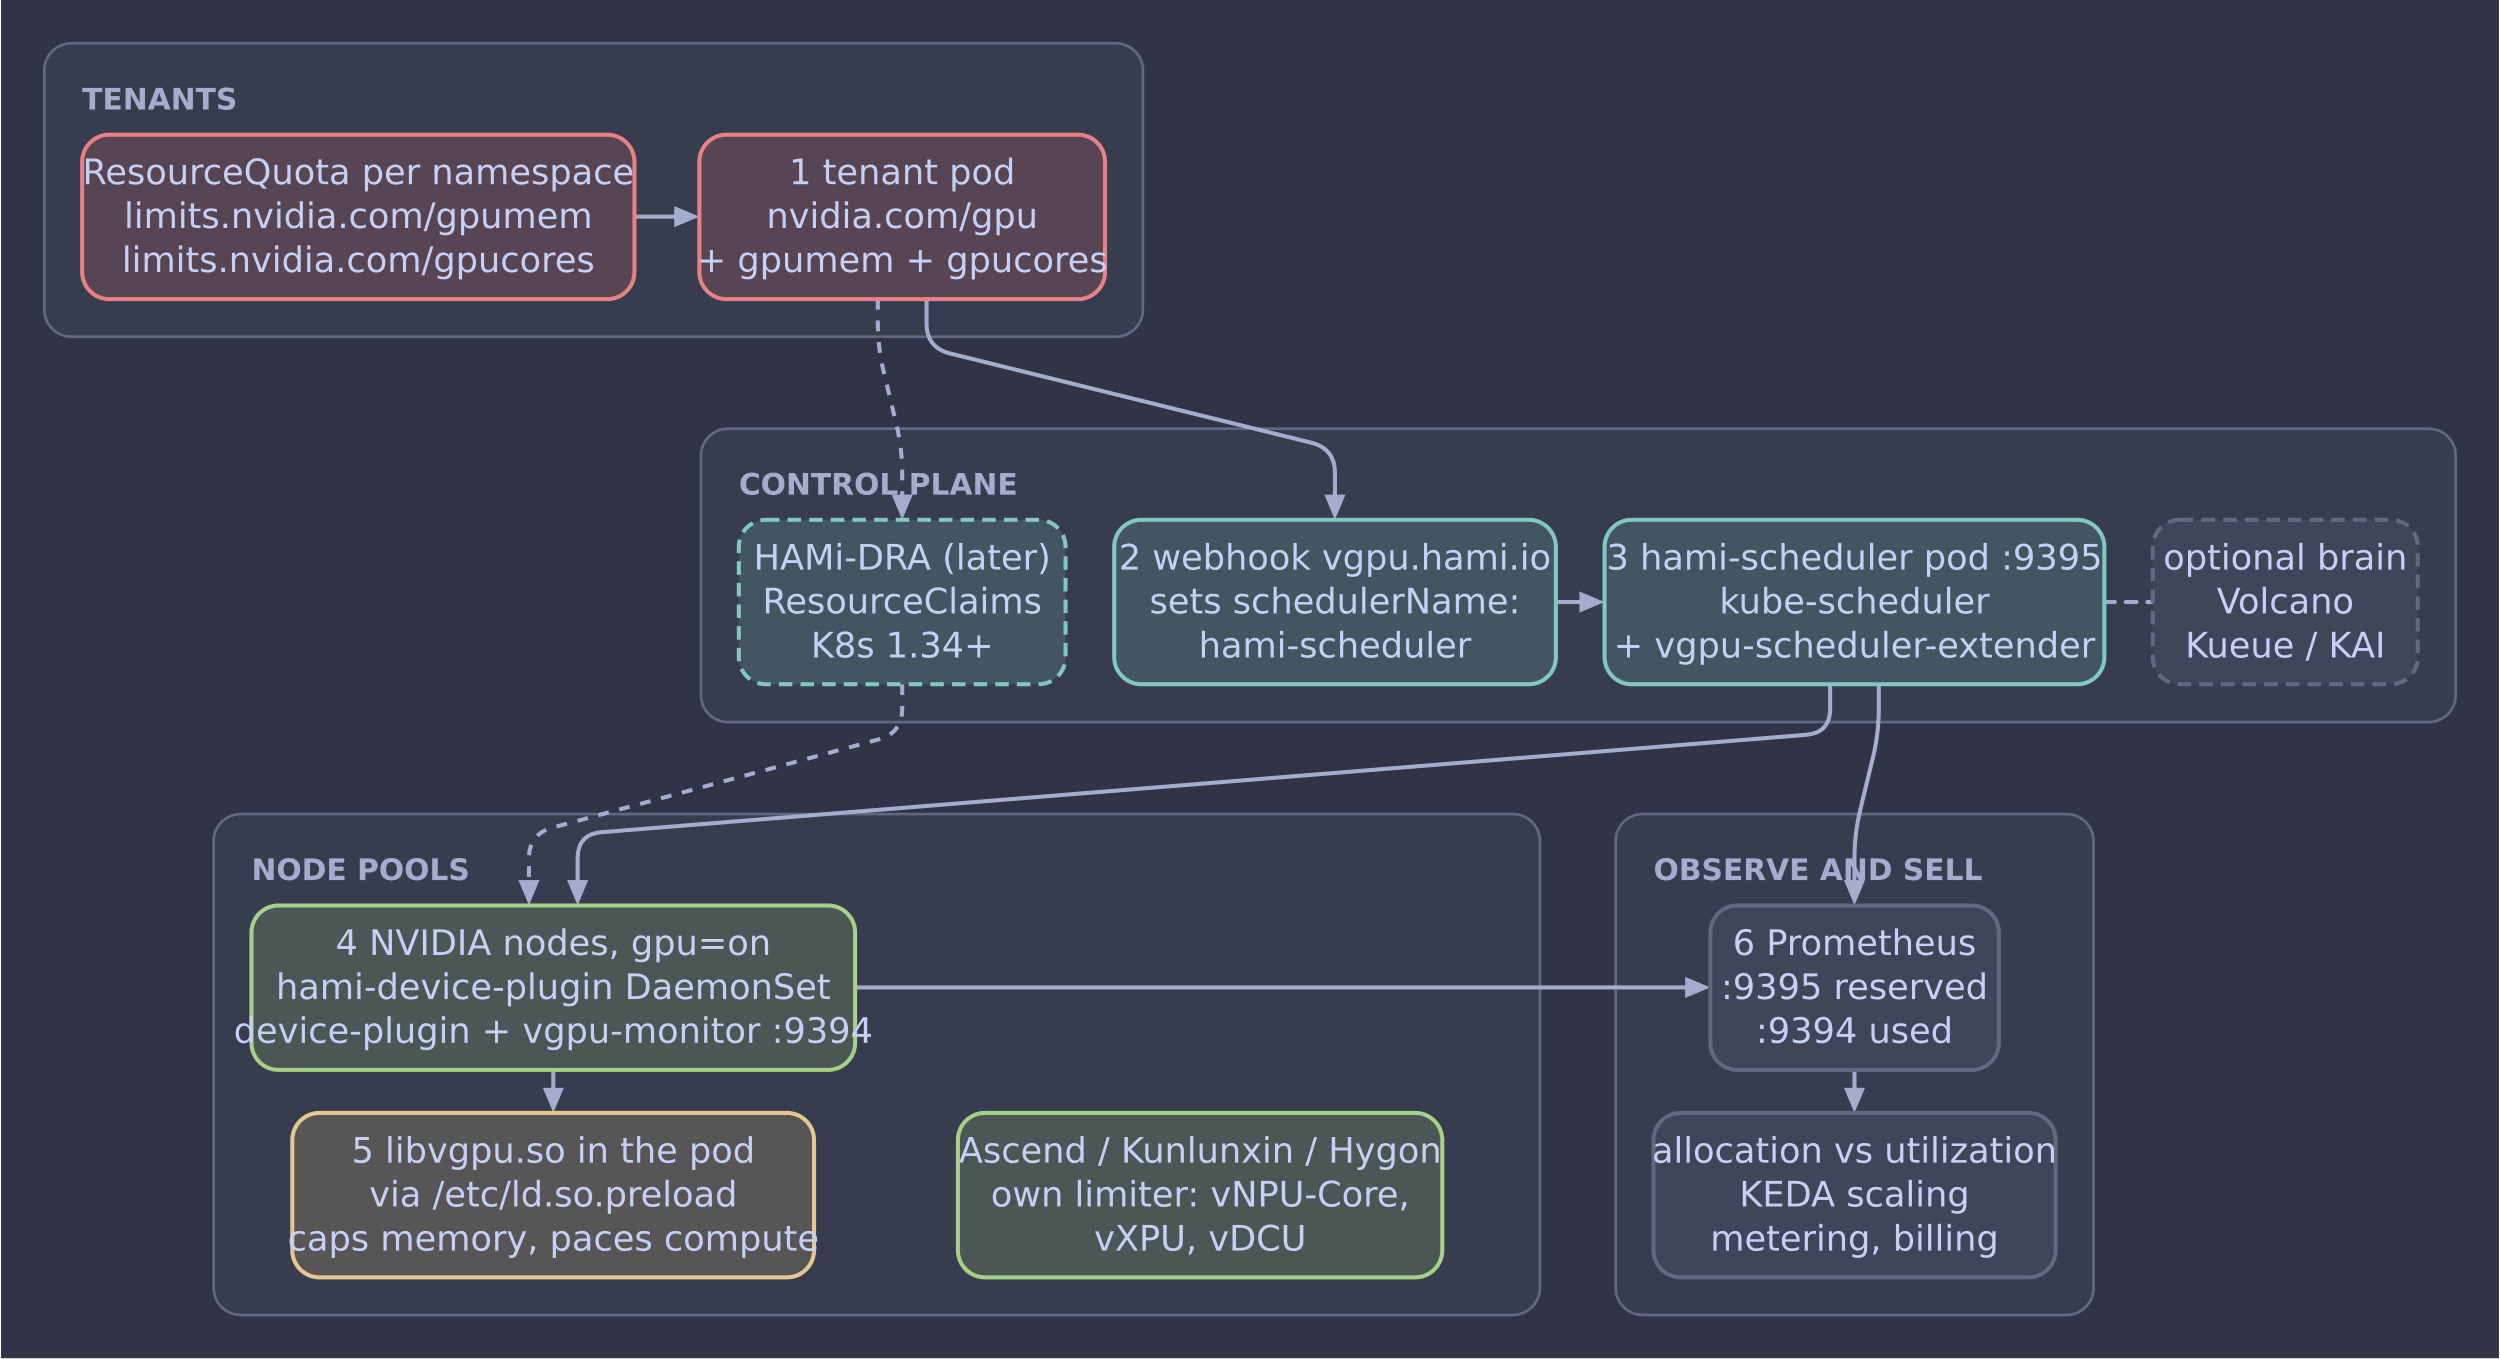
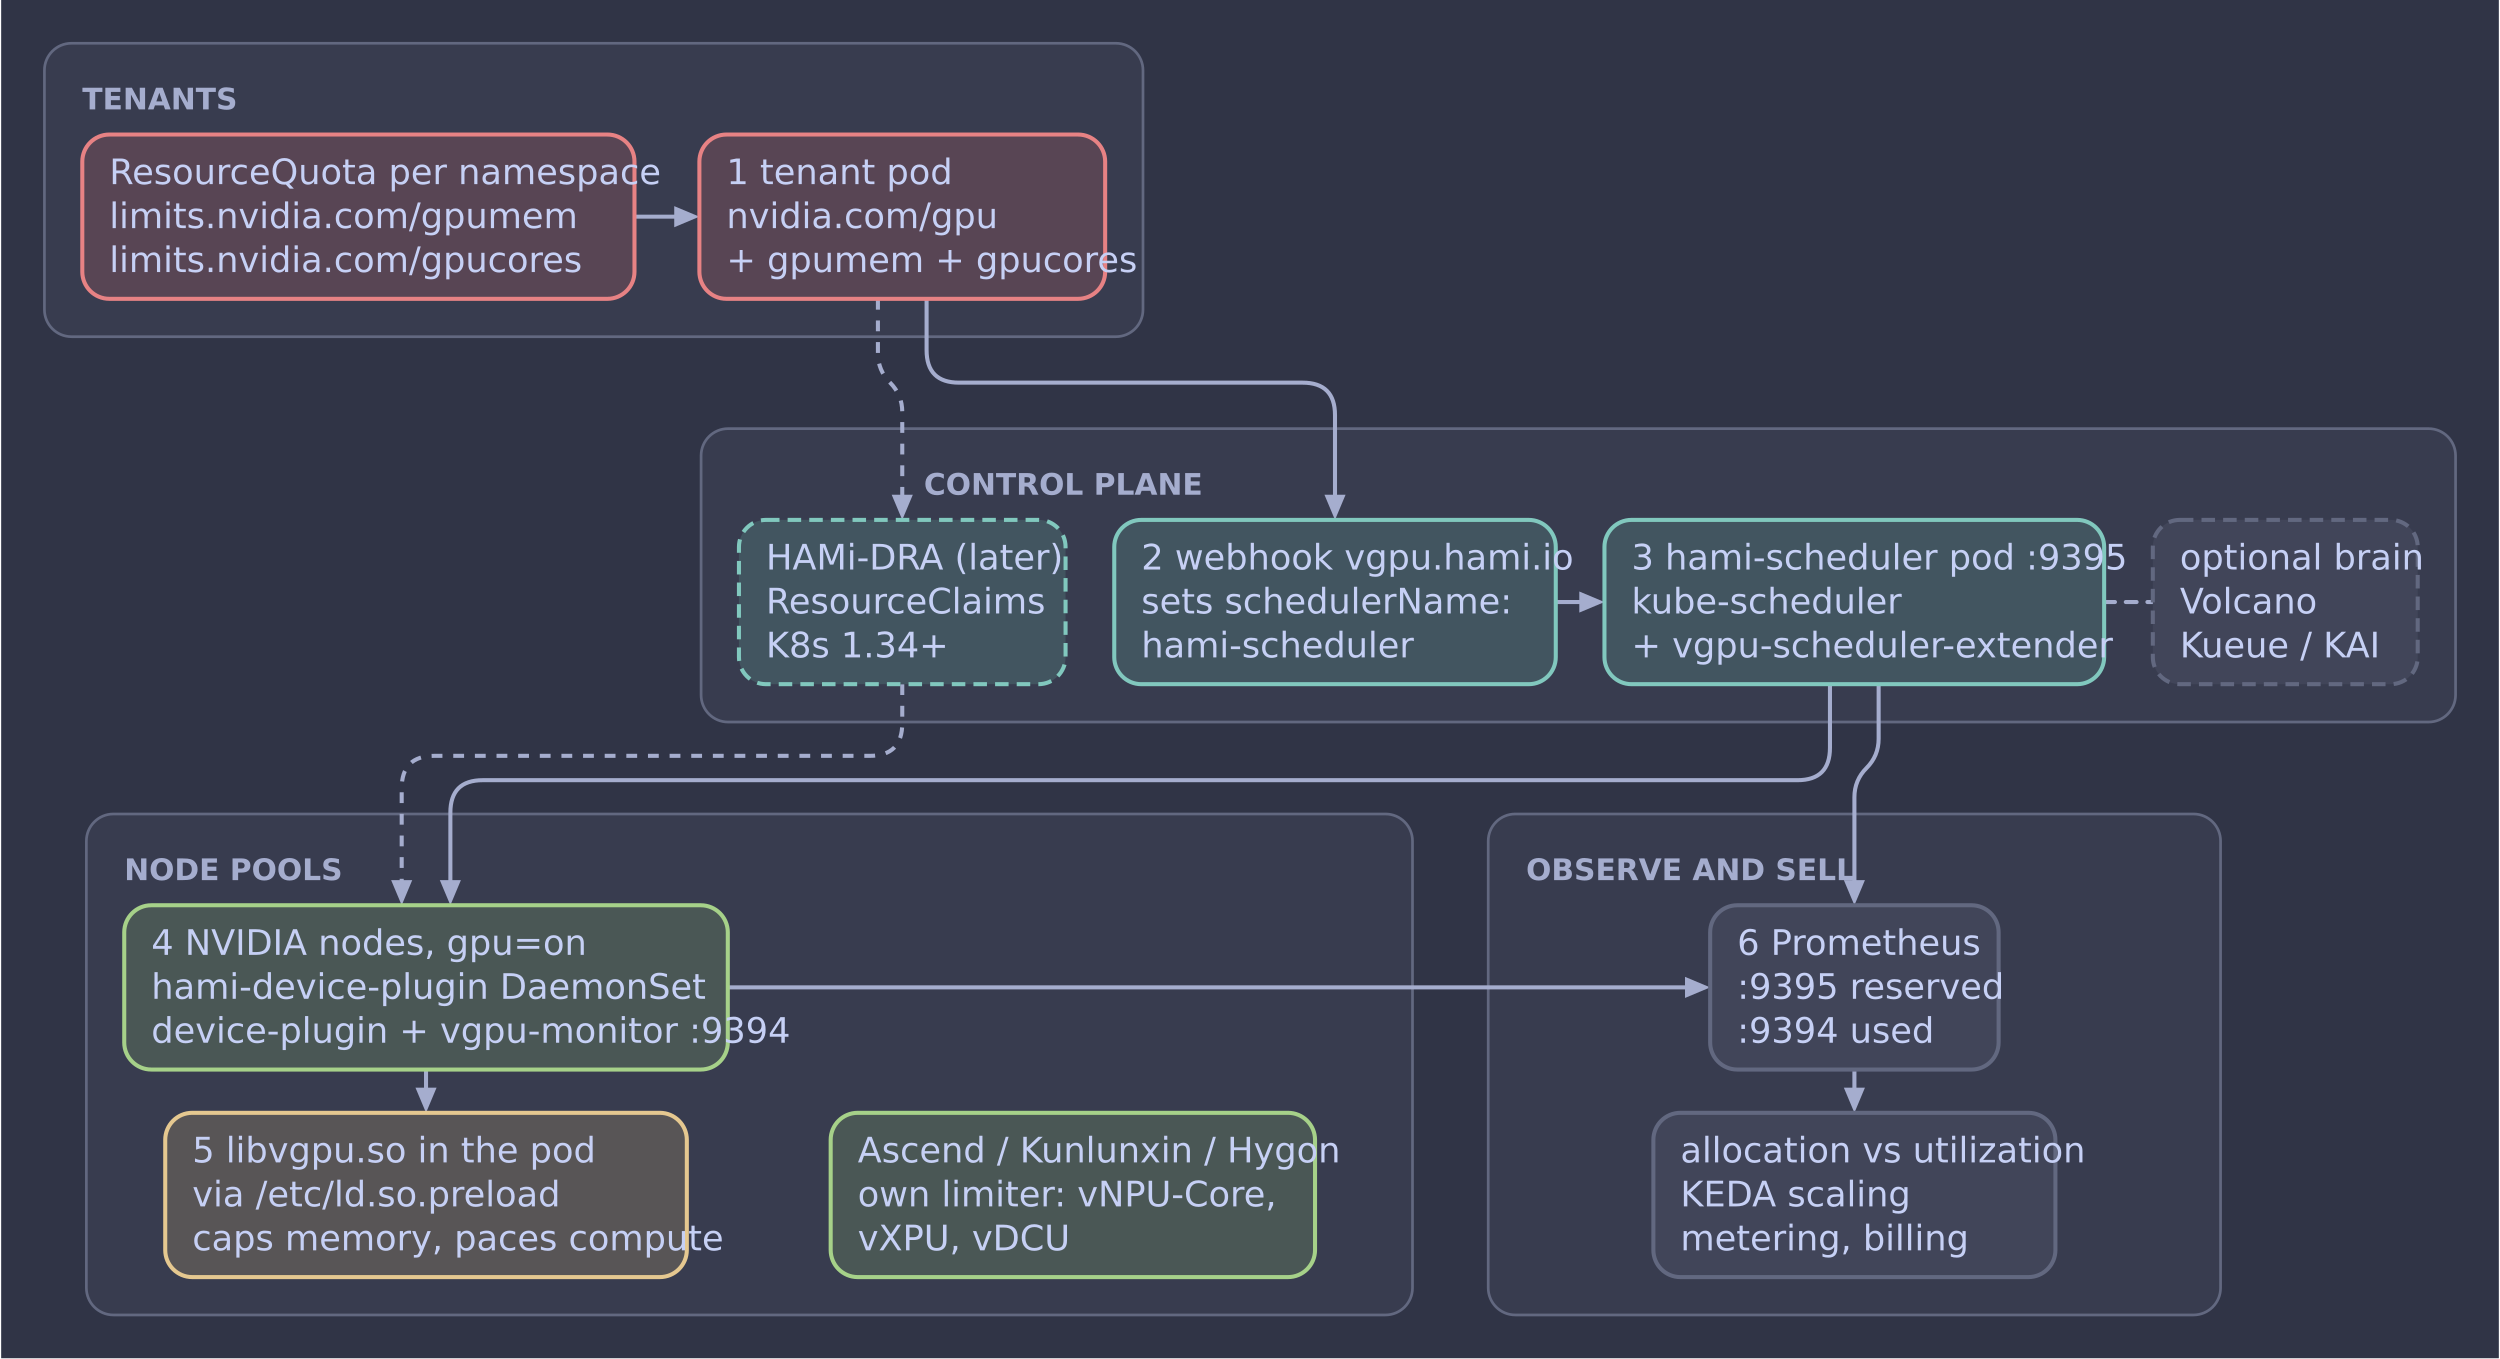
- <svg xmlns="http://www.w3.org/2000/svg" width="924" height="502" viewBox="0 0 923.6 502.2" class="nodal">
-   <rect width="100%" height="100%" fill="#303446" />
-   <g id="tenants" class="nodal-group">
-     <rect x="16.0" y="16.0" width="406.2" height="108.5" rx="10" fill="#383c4f" stroke="#626880" stroke-width="1" />
-     <text x="30.0" y="40.5" text-anchor="start" font-family="&quot;DejaVu Sans&quot;, sans-serif" font-size="11" font-weight="bold" font-style="normal" fill="#a5adce">TENANTS</text>
-   </g>
-   <g id="cp" class="nodal-group">
-     <rect x="258.8" y="158.5" width="648.8" height="108.5" rx="10" fill="#383c4f" stroke="#626880" stroke-width="1" />
-     <text x="272.8" y="182.9" text-anchor="start" font-family="&quot;DejaVu Sans&quot;, sans-serif" font-size="11" font-weight="bold" font-style="normal" fill="#a5adce">CONTROL PLANE</text>
-   </g>
-   <g id="lower" class="nodal-group bare">
-     <rect x="78.6" y="301.0" width="695.0" height="185.2" rx="10" fill="none" stroke="none" stroke-width="1" />
-     <g id="pools" class="nodal-group">
-       <rect x="78.6" y="301.0" width="490.4" height="185.2" rx="10" fill="#383c4f" stroke="#626880" stroke-width="1" />
-       <text x="92.6" y="325.4" text-anchor="start" font-family="&quot;DejaVu Sans&quot;, sans-serif" font-size="11" font-weight="bold" font-style="normal" fill="#a5adce">NODE POOLS</text>
+ <svg xmlns="http://www.w3.org/2000/svg" width="924" height="502" viewBox="0 0 923.6 502.25" class="nodal">
+   <rect x="0" y="0" width="923.6" height="502.25" fill="#303446" />
+   <g class="nodal-groups">
+     <g id="tenants" class="nodal-group">
+       <rect x="16" y="16" width="406.23" height="108.5" rx="10" fill="#383c4f" stroke="#626880" stroke-width="1" />
+       <text x="30" y="40.45" text-anchor="start" fill="#a5adce" font-family="&quot;DejaVu Sans&quot;, sans-serif" font-size="11" font-weight="bold" font-style="normal">TENANTS</text>
    </g>
-     <g id="obs" class="nodal-group">
-       <rect x="597.0" y="301.0" width="176.7" height="185.2" rx="10" fill="#383c4f" stroke="#626880" stroke-width="1" />
-       <text x="611.0" y="325.4" text-anchor="start" font-family="&quot;DejaVu Sans&quot;, sans-serif" font-size="11" font-weight="bold" font-style="normal" fill="#a5adce">OBSERVE AND SELL</text>
+     <g id="cp" class="nodal-group">
+       <rect x="258.82" y="158.5" width="648.78" height="108.5" rx="10" fill="#383c4f" stroke="#626880" stroke-width="1" />
+       <text x="341.21" y="182.95" text-anchor="start" fill="#a5adce" font-family="&quot;DejaVu Sans&quot;, sans-serif" font-size="11" font-weight="bold" font-style="normal">CONTROL PLANE</text>
+     </g>
+     <g id="lower" class="nodal-group bare">
+       <rect x="31.51" y="301" width="789.19" height="185.25" rx="10" fill="none" stroke="none" stroke-width="1" />
+       <g id="pools" class="nodal-group">
+         <rect x="31.51" y="301" width="490.38" height="185.25" rx="10" fill="#383c4f" stroke="#626880" stroke-width="1" />
+         <text x="45.51" y="325.45" text-anchor="start" fill="#a5adce" font-family="&quot;DejaVu Sans&quot;, sans-serif" font-size="11" font-weight="bold" font-style="normal">NODE POOLS</text>
+       </g>
+       <g id="obs" class="nodal-group">
+         <rect x="549.89" y="301" width="270.81" height="185.25" rx="10" fill="#383c4f" stroke="#626880" stroke-width="1" />
+         <text x="563.89" y="325.45" text-anchor="start" fill="#a5adce" font-family="&quot;DejaVu Sans&quot;, sans-serif" font-size="11" font-weight="bold" font-style="normal">OBSERVE AND SELL</text>
+       </g>
    </g>
  </g>
-   <g id="e0" class="nodal-edge">
-     <path d="M 234.2 80.1 L 249.8 80.1" fill="none" stroke="#a5adce" stroke-width="1.5" stroke-linecap="butt" stroke-linejoin="round" />
-     <polygon class="nodal-head" points="258.2,80.1 248.9,84.0 248.9,76.2" fill="#a5adce" />
+   <g class="nodal-edges">
+     <g id="e0" class="nodal-edge">
+       <path d="M 234.19 80.12 L 249.82 80.12" fill="none" stroke="#a5adce" stroke-linejoin="round" stroke-width="1.5" stroke-linecap="butt" class="nodal-line" />
+       <polygon points="258.19,80.12 248.89,84.03 248.89,76.22" fill="#a5adce" class="nodal-head" />
+     </g>
+     <g id="e1" class="nodal-edge">
+       <path d="M 342.21 110.5 L 342.21 129.5 Q 342.21 141.5 354.21 141.5 L 481.23 141.5 Q 493.23 141.5 493.23 153.5 L 493.23 183.88" fill="none" stroke="#a5adce" stroke-linejoin="round" stroke-width="1.5" stroke-linecap="butt" class="nodal-line" />
+       <polygon points="493.23,192.25 489.33,182.95 497.14,182.95" fill="#a5adce" class="nodal-head" />
+     </g>
+     <g id="e2" class="nodal-edge">
+       <path d="M 324.21 110.5 L 324.21 130.64 Q 324.21 137 328.71 141.5 L 328.71 141.5 Q 333.21 146 333.21 152.36 L 333.21 183.88" fill="none" stroke="#a5adce" stroke-linejoin="round" stroke-width="1.5" stroke-linecap="butt" stroke-dasharray="4 4" class="nodal-line" />
+       <polygon points="333.21,192.25 329.3,182.95 337.12,182.95" fill="#a5adce" class="nodal-head" />
+     </g>
+     <g id="e3" class="nodal-edge">
+       <path d="M 574.87 222.62 L 584.5 222.62" fill="none" stroke="#a5adce" stroke-linejoin="round" stroke-width="1.5" stroke-linecap="butt" class="nodal-line" />
+       <polygon points="592.87,222.62 583.57,226.53 583.57,218.72" fill="#a5adce" class="nodal-head" />
+     </g>
+     <g id="e4" class="nodal-edge">
+       <path d="M 777.65 222.62 L 795.65 222.62" fill="none" stroke="#a5adce" stroke-linejoin="round" stroke-width="1.5" stroke-linecap="round" stroke-dasharray="4 4" class="nodal-line" />
+     </g>
+     <g id="e5" class="nodal-edge">
+       <path d="M 676.26 253 L 676.26 276.5 Q 676.26 288.5 664.26 288.5 L 178.11 288.5 Q 166.11 288.5 166.11 300.5 L 166.11 326.38" fill="none" stroke="#a5adce" stroke-linejoin="round" stroke-width="1.5" stroke-linecap="butt" class="nodal-line" />
+       <polygon points="166.11,334.75 162.2,325.45 170.01,325.45" fill="#a5adce" class="nodal-head" />
+     </g>
+     <g id="e6" class="nodal-edge">
+       <path d="M 333.21 253 L 333.21 267.5 Q 333.21 279.5 321.21 279.5 L 160.11 279.5 Q 148.11 279.5 148.11 291.5 L 148.11 326.38" fill="none" stroke="#a5adce" stroke-linejoin="round" stroke-width="1.5" stroke-linecap="butt" stroke-dasharray="4 4" class="nodal-line" />
+       <polygon points="148.11,334.75 144.2,325.45 152.01,325.45" fill="#a5adce" class="nodal-head" />
+     </g>
+     <g id="e7" class="nodal-edge">
+       <path d="M 157.11 395.5 L 157.11 403.13" fill="none" stroke="#a5adce" stroke-linejoin="round" stroke-width="1.5" stroke-linecap="butt" class="nodal-line" />
+       <polygon points="157.11,411.5 153.2,402.2 161.01,402.2" fill="#a5adce" class="nodal-head" />
+     </g>
+     <g id="e8" class="nodal-edge">
+       <path d="M 268.7 365.12 L 623.59 365.12" fill="none" stroke="#a5adce" stroke-linejoin="round" stroke-width="1.5" stroke-linecap="butt" class="nodal-line" />
+       <polygon points="631.96,365.12 622.66,369.03 622.66,361.22" fill="#a5adce" class="nodal-head" />
+     </g>
+     <g id="e9" class="nodal-edge">
+       <path d="M 694.26 253 L 694.26 273.18 Q 694.26 279.52 689.78 284 L 689.78 284 Q 685.3 288.48 685.3 294.82 L 685.3 326.38" fill="none" stroke="#a5adce" stroke-linejoin="round" stroke-width="1.5" stroke-linecap="butt" class="nodal-line" />
+       <polygon points="685.3,334.75 681.39,325.45 689.2,325.45" fill="#a5adce" class="nodal-head" />
+     </g>
+     <g id="e10" class="nodal-edge">
+       <path d="M 685.3 395.5 L 685.3 403.13" fill="none" stroke="#a5adce" stroke-linejoin="round" stroke-width="1.5" stroke-linecap="butt" class="nodal-line" />
+       <polygon points="685.3,411.5 681.39,402.2 689.2,402.2" fill="#a5adce" class="nodal-head" />
+     </g>
  </g>
-   <g id="e1" class="nodal-edge">
-     <path d="M 342.2 110.5 L 342.2 119.5 Q 342.2 128.5 350.9 130.7 L 484.5 163.7 Q 493.2 165.9 493.2 174.9 L 493.2 183.9" fill="none" stroke="#a5adce" stroke-width="1.5" stroke-linecap="butt" stroke-linejoin="round" />
-     <polygon class="nodal-head" points="493.2,192.2 489.3,182.9 497.1,182.9" fill="#a5adce" />
-   </g>
-   <g id="e2" class="nodal-edge">
-     <path d="M 324.2 110.5 L 324.2 119.5 Q 324.2 128.5 326.3 137.2 L 331.1 157.1 Q 333.2 165.9 333.2 174.9 L 333.2 183.9" fill="none" stroke="#a5adce" stroke-width="1.5" stroke-linecap="butt" stroke-linejoin="round" stroke-dasharray="4 4" />
-     <polygon class="nodal-head" points="333.2,192.2 329.3,182.9 337.1,182.9" fill="#a5adce" />
-   </g>
-   <g id="e3" class="nodal-edge">
-     <path d="M 574.9 222.6 L 584.5 222.6" fill="none" stroke="#a5adce" stroke-width="1.5" stroke-linecap="butt" stroke-linejoin="round" />
-     <polygon class="nodal-head" points="592.9,222.6 583.6,226.5 583.6,218.7" fill="#a5adce" />
-   </g>
-   <g id="e4" class="nodal-edge">
-     <path d="M 777.6 222.6 L 795.6 222.6" fill="none" stroke="#a5adce" stroke-width="1.5" stroke-linecap="round" stroke-linejoin="round" stroke-dasharray="4 4" />
-   </g>
-   <g id="e5" class="nodal-edge">
-     <path d="M 676.3 253.0 L 676.3 262.0 Q 676.3 271.0 667.3 271.7 L 222.1 307.7 Q 213.2 308.4 213.2 317.4 L 213.2 326.4" fill="none" stroke="#a5adce" stroke-width="1.5" stroke-linecap="butt" stroke-linejoin="round" />
-     <polygon class="nodal-head" points="213.2,334.8 209.3,325.4 217.1,325.4" fill="#a5adce" />
-   </g>
-   <g id="e6" class="nodal-edge">
-     <path d="M 333.2 253.0 L 333.2 262.0 Q 333.2 271.0 324.5 273.4 L 203.9 306.0 Q 195.2 308.4 195.2 317.4 L 195.2 326.4" fill="none" stroke="#a5adce" stroke-width="1.5" stroke-linecap="butt" stroke-linejoin="round" stroke-dasharray="4 4" />
-     <polygon class="nodal-head" points="195.2,334.8 191.3,325.4 199.1,325.4" fill="#a5adce" />
-   </g>
-   <g id="e7" class="nodal-edge">
-     <path d="M 204.2 395.5 L 204.2 403.1" fill="none" stroke="#a5adce" stroke-width="1.5" stroke-linecap="butt" stroke-linejoin="round" />
-     <polygon class="nodal-head" points="204.2,411.5 200.3,402.2 208.1,402.2" fill="#a5adce" />
-   </g>
-   <g id="e8" class="nodal-edge">
-     <path d="M 315.8 365.1 L 324.8 365.1 Q 333.8 365.1 342.8 365.1 L 596.6 365.1 Q 605.6 365.1 614.6 365.1 L 623.6 365.1" fill="none" stroke="#a5adce" stroke-width="1.5" stroke-linecap="butt" stroke-linejoin="round" />
-     <polygon class="nodal-head" points="632.0,365.1 622.7,369.0 622.7,361.2" fill="#a5adce" />
-   </g>
-   <g id="e9" class="nodal-edge">
-     <path d="M 694.3 253.0 L 694.3 262.0 Q 694.3 271.0 692.2 279.8 L 687.4 299.6 Q 685.3 308.4 685.3 317.4 L 685.3 326.4" fill="none" stroke="#a5adce" stroke-width="1.5" stroke-linecap="butt" stroke-linejoin="round" />
-     <polygon class="nodal-head" points="685.3,334.8 681.4,325.4 689.2,325.4" fill="#a5adce" />
-   </g>
-   <g id="e10" class="nodal-edge">
-     <path d="M 685.3 395.5 L 685.3 403.1" fill="none" stroke="#a5adce" stroke-width="1.5" stroke-linecap="butt" stroke-linejoin="round" />
-     <polygon class="nodal-head" points="685.3,411.5 681.4,402.2 689.2,402.2" fill="#a5adce" />
-   </g>
-   <g id="ns" class="nodal-node red">
-     <rect x="30.0" y="49.8" width="204.2" height="60.8" rx="10" fill="#584554" stroke="#e78284" stroke-width="1.5" />
-     <text x="132.1" y="68.1" text-anchor="middle" font-family="&quot;DejaVu Sans&quot;, sans-serif" font-size="13" font-weight="normal" font-style="normal" fill="#c6d0f5">ResourceQuota per namespace</text>
-     <text x="132.1" y="84.3" text-anchor="middle" font-family="&quot;DejaVu Sans&quot;, sans-serif" font-size="13" font-weight="normal" font-style="normal" fill="#c6d0f5">limits.nvidia.com/gpumem</text>
-     <text x="132.1" y="100.6" text-anchor="middle" font-family="&quot;DejaVu Sans&quot;, sans-serif" font-size="13" font-weight="normal" font-style="normal" fill="#c6d0f5">limits.nvidia.com/gpucores</text>
-   </g>
-   <g id="pod" class="nodal-node red">
-     <rect x="258.2" y="49.8" width="150.0" height="60.8" rx="10" fill="#584554" stroke="#e78284" stroke-width="1.5" />
-     <text x="333.2" y="68.1" text-anchor="middle" font-family="&quot;DejaVu Sans&quot;, sans-serif" font-size="13" font-weight="normal" font-style="normal" fill="#c6d0f5">1  tenant pod</text>
-     <text x="333.2" y="84.3" text-anchor="middle" font-family="&quot;DejaVu Sans&quot;, sans-serif" font-size="13" font-weight="normal" font-style="normal" fill="#c6d0f5">nvidia.com/gpu</text>
-     <text x="333.2" y="100.6" text-anchor="middle" font-family="&quot;DejaVu Sans&quot;, sans-serif" font-size="13" font-weight="normal" font-style="normal" fill="#c6d0f5">+ gpumem + gpucores</text>
-   </g>
-   <g id="dra" class="nodal-node cyan">
-     <rect x="272.8" y="192.2" width="120.8" height="60.8" rx="10" fill="#425560" stroke="#81c8be" stroke-width="1.5" stroke-dasharray="5,3" />
-     <text x="333.2" y="210.6" text-anchor="middle" font-family="&quot;DejaVu Sans&quot;, sans-serif" font-size="13" font-weight="normal" font-style="normal" fill="#c6d0f5">HAMi-DRA (later)</text>
-     <text x="333.2" y="226.8" text-anchor="middle" font-family="&quot;DejaVu Sans&quot;, sans-serif" font-size="13" font-weight="normal" font-style="normal" fill="#c6d0f5">ResourceClaims</text>
-     <text x="333.2" y="243.1" text-anchor="middle" font-family="&quot;DejaVu Sans&quot;, sans-serif" font-size="13" font-weight="normal" font-style="normal" fill="#c6d0f5">K8s 1.34+</text>
-   </g>
-   <g id="wh" class="nodal-node cyan">
-     <rect x="411.6" y="192.2" width="163.3" height="60.8" rx="10" fill="#425560" stroke="#81c8be" stroke-width="1.5" />
-     <text x="493.2" y="210.6" text-anchor="middle" font-family="&quot;DejaVu Sans&quot;, sans-serif" font-size="13" font-weight="normal" font-style="normal" fill="#c6d0f5">2  webhook vgpu.hami.io</text>
-     <text x="493.2" y="226.8" text-anchor="middle" font-family="&quot;DejaVu Sans&quot;, sans-serif" font-size="13" font-weight="normal" font-style="normal" fill="#c6d0f5">sets schedulerName:</text>
-     <text x="493.2" y="243.1" text-anchor="middle" font-family="&quot;DejaVu Sans&quot;, sans-serif" font-size="13" font-weight="normal" font-style="normal" fill="#c6d0f5">hami-scheduler</text>
-   </g>
-   <g id="sch" class="nodal-node cyan">
-     <rect x="592.9" y="192.2" width="184.8" height="60.8" rx="10" fill="#425560" stroke="#81c8be" stroke-width="1.5" />
-     <text x="685.3" y="210.6" text-anchor="middle" font-family="&quot;DejaVu Sans&quot;, sans-serif" font-size="13" font-weight="normal" font-style="normal" fill="#c6d0f5">3  hami-scheduler pod :9395</text>
-     <text x="685.3" y="226.8" text-anchor="middle" font-family="&quot;DejaVu Sans&quot;, sans-serif" font-size="13" font-weight="normal" font-style="normal" fill="#c6d0f5">kube-scheduler</text>
-     <text x="685.3" y="243.1" text-anchor="middle" font-family="&quot;DejaVu Sans&quot;, sans-serif" font-size="13" font-weight="normal" font-style="normal" fill="#c6d0f5">+ vgpu-scheduler-extender</text>
-   </g>
-   <g id="bs" class="nodal-node">
-     <rect x="795.6" y="192.2" width="98.0" height="60.8" rx="10" fill="#414559" stroke="#626880" stroke-width="1.5" stroke-dasharray="5,3" />
-     <text x="844.6" y="210.6" text-anchor="middle" font-family="&quot;DejaVu Sans&quot;, sans-serif" font-size="13" font-weight="normal" font-style="normal" fill="#c6d0f5">optional brain</text>
-     <text x="844.6" y="226.8" text-anchor="middle" font-family="&quot;DejaVu Sans&quot;, sans-serif" font-size="13" font-weight="normal" font-style="normal" fill="#c6d0f5">Volcano</text>
-     <text x="844.6" y="243.1" text-anchor="middle" font-family="&quot;DejaVu Sans&quot;, sans-serif" font-size="13" font-weight="normal" font-style="normal" fill="#c6d0f5">Kueue / KAI</text>
-   </g>
-   <g id="nv" class="nodal-node green">
-     <rect x="92.6" y="334.8" width="223.2" height="60.8" rx="10" fill="#4a5755" stroke="#a6d189" stroke-width="1.5" />
-     <text x="204.2" y="353.1" text-anchor="middle" font-family="&quot;DejaVu Sans&quot;, sans-serif" font-size="13" font-weight="normal" font-style="normal" fill="#c6d0f5">4  NVIDIA nodes, gpu=on</text>
-     <text x="204.2" y="369.4" text-anchor="middle" font-family="&quot;DejaVu Sans&quot;, sans-serif" font-size="13" font-weight="normal" font-style="normal" fill="#c6d0f5">hami-device-plugin DaemonSet</text>
-     <text x="204.2" y="385.6" text-anchor="middle" font-family="&quot;DejaVu Sans&quot;, sans-serif" font-size="13" font-weight="normal" font-style="normal" fill="#c6d0f5">device-plugin + vgpu-monitor :9394</text>
-   </g>
-   <g id="core" class="nodal-node yellow">
-     <rect x="107.7" y="411.5" width="192.9" height="60.8" rx="10" fill="#585556" stroke="#e5c890" stroke-width="1.5" />
-     <text x="204.2" y="429.9" text-anchor="middle" font-family="&quot;DejaVu Sans&quot;, sans-serif" font-size="13" font-weight="normal" font-style="normal" fill="#c6d0f5">5  libvgpu.so in the pod</text>
-     <text x="204.2" y="446.1" text-anchor="middle" font-family="&quot;DejaVu Sans&quot;, sans-serif" font-size="13" font-weight="normal" font-style="normal" fill="#c6d0f5">via /etc/ld.so.preload</text>
-     <text x="204.2" y="462.4" text-anchor="middle" font-family="&quot;DejaVu Sans&quot;, sans-serif" font-size="13" font-weight="normal" font-style="normal" fill="#c6d0f5">caps memory, paces compute</text>
-   </g>
-   <g id="oth" class="nodal-node green">
-     <rect x="353.8" y="411.5" width="179.1" height="60.8" rx="10" fill="#4a5755" stroke="#a6d189" stroke-width="1.5" />
-     <text x="443.4" y="429.9" text-anchor="middle" font-family="&quot;DejaVu Sans&quot;, sans-serif" font-size="13" font-weight="normal" font-style="normal" fill="#c6d0f5">Ascend / Kunlunxin / Hygon</text>
-     <text x="443.4" y="446.1" text-anchor="middle" font-family="&quot;DejaVu Sans&quot;, sans-serif" font-size="13" font-weight="normal" font-style="normal" fill="#c6d0f5">own limiter: vNPU-Core,</text>
-     <text x="443.4" y="462.4" text-anchor="middle" font-family="&quot;DejaVu Sans&quot;, sans-serif" font-size="13" font-weight="normal" font-style="normal" fill="#c6d0f5">vXPU, vDCU</text>
-   </g>
-   <g id="prom" class="nodal-node">
-     <rect x="632.0" y="334.8" width="106.7" height="60.8" rx="10" fill="#414559" stroke="#626880" stroke-width="1.5" />
-     <text x="685.3" y="353.1" text-anchor="middle" font-family="&quot;DejaVu Sans&quot;, sans-serif" font-size="13" font-weight="normal" font-style="normal" fill="#c6d0f5">6  Prometheus</text>
-     <text x="685.3" y="369.4" text-anchor="middle" font-family="&quot;DejaVu Sans&quot;, sans-serif" font-size="13" font-weight="normal" font-style="normal" fill="#c6d0f5">:9395 reserved</text>
-     <text x="685.3" y="385.6" text-anchor="middle" font-family="&quot;DejaVu Sans&quot;, sans-serif" font-size="13" font-weight="normal" font-style="normal" fill="#c6d0f5">:9394 used</text>
-   </g>
-   <g id="out" class="nodal-node">
-     <rect x="611.0" y="411.5" width="148.7" height="60.8" rx="10" fill="#414559" stroke="#626880" stroke-width="1.5" />
-     <text x="685.3" y="429.9" text-anchor="middle" font-family="&quot;DejaVu Sans&quot;, sans-serif" font-size="13" font-weight="normal" font-style="normal" fill="#c6d0f5">allocation vs utilization</text>
-     <text x="685.3" y="446.1" text-anchor="middle" font-family="&quot;DejaVu Sans&quot;, sans-serif" font-size="13" font-weight="normal" font-style="normal" fill="#c6d0f5">KEDA scaling</text>
-     <text x="685.3" y="462.4" text-anchor="middle" font-family="&quot;DejaVu Sans&quot;, sans-serif" font-size="13" font-weight="normal" font-style="normal" fill="#c6d0f5">metering, billing</text>
+   <g class="nodal-nodes">
+     <g id="ns" class="nodal-node red">
+       <rect x="30" y="49.75" width="204.19" height="60.75" rx="10" fill="#584554" stroke="#e78284" stroke-width="1.5" />
+       <text x="40" y="68.1" text-anchor="start" fill="#c6d0f5" font-family="&quot;DejaVu Sans&quot;, sans-serif" font-size="13" font-weight="normal" font-style="normal">ResourceQuota per namespace</text>
+       <text x="40" y="84.35" text-anchor="start" fill="#c6d0f5" font-family="&quot;DejaVu Sans&quot;, sans-serif" font-size="13" font-weight="normal" font-style="normal">limits.nvidia.com/gpumem</text>
+       <text x="40" y="100.6" text-anchor="start" fill="#c6d0f5" font-family="&quot;DejaVu Sans&quot;, sans-serif" font-size="13" font-weight="normal" font-style="normal">limits.nvidia.com/gpucores</text>
+     </g>
+     <g id="pod" class="nodal-node red">
+       <rect x="258.19" y="49.75" width="150.05" height="60.75" rx="10" fill="#584554" stroke="#e78284" stroke-width="1.5" />
+       <text x="268.19" y="68.1" text-anchor="start" fill="#c6d0f5" font-family="&quot;DejaVu Sans&quot;, sans-serif" font-size="13" font-weight="normal" font-style="normal">1  tenant pod</text>
+       <text x="268.19" y="84.35" text-anchor="start" fill="#c6d0f5" font-family="&quot;DejaVu Sans&quot;, sans-serif" font-size="13" font-weight="normal" font-style="normal">nvidia.com/gpu</text>
+       <text x="268.19" y="100.6" text-anchor="start" fill="#c6d0f5" font-family="&quot;DejaVu Sans&quot;, sans-serif" font-size="13" font-weight="normal" font-style="normal">+ gpumem + gpucores</text>
+     </g>
+     <g id="dra" class="nodal-node cyan">
+       <rect x="272.82" y="192.25" width="120.78" height="60.75" rx="10" fill="#425560" stroke="#81c8be" stroke-width="1.5" stroke-dasharray="5,3" />
+       <text x="282.82" y="210.6" text-anchor="start" fill="#c6d0f5" font-family="&quot;DejaVu Sans&quot;, sans-serif" font-size="13" font-weight="normal" font-style="normal">HAMi-DRA (later)</text>
+       <text x="282.82" y="226.85" text-anchor="start" fill="#c6d0f5" font-family="&quot;DejaVu Sans&quot;, sans-serif" font-size="13" font-weight="normal" font-style="normal">ResourceClaims</text>
+       <text x="282.82" y="243.1" text-anchor="start" fill="#c6d0f5" font-family="&quot;DejaVu Sans&quot;, sans-serif" font-size="13" font-weight="normal" font-style="normal">K8s 1.34+</text>
+     </g>
+     <g id="wh" class="nodal-node cyan">
+       <rect x="411.6" y="192.25" width="163.27" height="60.75" rx="10" fill="#425560" stroke="#81c8be" stroke-width="1.5" />
+       <text x="421.6" y="210.6" text-anchor="start" fill="#c6d0f5" font-family="&quot;DejaVu Sans&quot;, sans-serif" font-size="13" font-weight="normal" font-style="normal">2  webhook vgpu.hami.io</text>
+       <text x="421.6" y="226.85" text-anchor="start" fill="#c6d0f5" font-family="&quot;DejaVu Sans&quot;, sans-serif" font-size="13" font-weight="normal" font-style="normal">sets schedulerName:</text>
+       <text x="421.6" y="243.1" text-anchor="start" fill="#c6d0f5" font-family="&quot;DejaVu Sans&quot;, sans-serif" font-size="13" font-weight="normal" font-style="normal">hami-scheduler</text>
+     </g>
+     <g id="sch" class="nodal-node cyan">
+       <rect x="592.87" y="192.25" width="184.78" height="60.75" rx="10" fill="#425560" stroke="#81c8be" stroke-width="1.5" />
+       <text x="602.87" y="210.6" text-anchor="start" fill="#c6d0f5" font-family="&quot;DejaVu Sans&quot;, sans-serif" font-size="13" font-weight="normal" font-style="normal">3  hami-scheduler pod :9395</text>
+       <text x="602.87" y="226.85" text-anchor="start" fill="#c6d0f5" font-family="&quot;DejaVu Sans&quot;, sans-serif" font-size="13" font-weight="normal" font-style="normal">kube-scheduler</text>
+       <text x="602.87" y="243.1" text-anchor="start" fill="#c6d0f5" font-family="&quot;DejaVu Sans&quot;, sans-serif" font-size="13" font-weight="normal" font-style="normal">+ vgpu-scheduler-extender</text>
+     </g>
+     <g id="bs" class="nodal-node">
+       <rect x="795.65" y="192.25" width="97.95" height="60.75" rx="10" fill="#414559" stroke="#626880" stroke-width="1.5" stroke-dasharray="5,3" />
+       <text x="805.65" y="210.6" text-anchor="start" fill="#c6d0f5" font-family="&quot;DejaVu Sans&quot;, sans-serif" font-size="13" font-weight="normal" font-style="normal">optional brain</text>
+       <text x="805.65" y="226.85" text-anchor="start" fill="#c6d0f5" font-family="&quot;DejaVu Sans&quot;, sans-serif" font-size="13" font-weight="normal" font-style="normal">Volcano</text>
+       <text x="805.65" y="243.1" text-anchor="start" fill="#c6d0f5" font-family="&quot;DejaVu Sans&quot;, sans-serif" font-size="13" font-weight="normal" font-style="normal">Kueue / KAI</text>
+     </g>
+     <g id="nv" class="nodal-node green">
+       <rect x="45.51" y="334.75" width="223.19" height="60.75" rx="10" fill="#4a5755" stroke="#a6d189" stroke-width="1.5" />
+       <text x="55.51" y="353.1" text-anchor="start" fill="#c6d0f5" font-family="&quot;DejaVu Sans&quot;, sans-serif" font-size="13" font-weight="normal" font-style="normal">4  NVIDIA nodes, gpu=on</text>
+       <text x="55.51" y="369.35" text-anchor="start" fill="#c6d0f5" font-family="&quot;DejaVu Sans&quot;, sans-serif" font-size="13" font-weight="normal" font-style="normal">hami-device-plugin DaemonSet</text>
+       <text x="55.51" y="385.6" text-anchor="start" fill="#c6d0f5" font-family="&quot;DejaVu Sans&quot;, sans-serif" font-size="13" font-weight="normal" font-style="normal">device-plugin + vgpu-monitor :9394</text>
+     </g>
+     <g id="core" class="nodal-node yellow">
+       <rect x="60.67" y="411.5" width="192.88" height="60.75" rx="10" fill="#585556" stroke="#e5c890" stroke-width="1.5" />
+       <text x="70.67" y="429.85" text-anchor="start" fill="#c6d0f5" font-family="&quot;DejaVu Sans&quot;, sans-serif" font-size="13" font-weight="normal" font-style="normal">5  libvgpu.so in the pod</text>
+       <text x="70.67" y="446.1" text-anchor="start" fill="#c6d0f5" font-family="&quot;DejaVu Sans&quot;, sans-serif" font-size="13" font-weight="normal" font-style="normal">via /etc/ld.so.preload</text>
+       <text x="70.67" y="462.35" text-anchor="start" fill="#c6d0f5" font-family="&quot;DejaVu Sans&quot;, sans-serif" font-size="13" font-weight="normal" font-style="normal">caps memory, paces compute</text>
+     </g>
+     <g id="oth" class="nodal-node green">
+       <rect x="306.74" y="411.5" width="179.11" height="60.75" rx="10" fill="#4a5755" stroke="#a6d189" stroke-width="1.5" />
+       <text x="316.74" y="429.85" text-anchor="start" fill="#c6d0f5" font-family="&quot;DejaVu Sans&quot;, sans-serif" font-size="13" font-weight="normal" font-style="normal">Ascend / Kunlunxin / Hygon</text>
+       <text x="316.74" y="446.1" text-anchor="start" fill="#c6d0f5" font-family="&quot;DejaVu Sans&quot;, sans-serif" font-size="13" font-weight="normal" font-style="normal">own limiter: vNPU-Core,</text>
+       <text x="316.74" y="462.35" text-anchor="start" fill="#c6d0f5" font-family="&quot;DejaVu Sans&quot;, sans-serif" font-size="13" font-weight="normal" font-style="normal">vXPU, vDCU</text>
+     </g>
+     <g id="prom" class="nodal-node">
+       <rect x="631.96" y="334.75" width="106.67" height="60.75" rx="10" fill="#414559" stroke="#626880" stroke-width="1.5" />
+       <text x="641.96" y="353.1" text-anchor="start" fill="#c6d0f5" font-family="&quot;DejaVu Sans&quot;, sans-serif" font-size="13" font-weight="normal" font-style="normal">6  Prometheus</text>
+       <text x="641.96" y="369.35" text-anchor="start" fill="#c6d0f5" font-family="&quot;DejaVu Sans&quot;, sans-serif" font-size="13" font-weight="normal" font-style="normal">:9395 reserved</text>
+       <text x="641.96" y="385.6" text-anchor="start" fill="#c6d0f5" font-family="&quot;DejaVu Sans&quot;, sans-serif" font-size="13" font-weight="normal" font-style="normal">:9394 used</text>
+     </g>
+     <g id="out" class="nodal-node">
+       <rect x="610.96" y="411.5" width="148.67" height="60.75" rx="10" fill="#414559" stroke="#626880" stroke-width="1.5" />
+       <text x="620.96" y="429.85" text-anchor="start" fill="#c6d0f5" font-family="&quot;DejaVu Sans&quot;, sans-serif" font-size="13" font-weight="normal" font-style="normal">allocation vs utilization</text>
+       <text x="620.96" y="446.1" text-anchor="start" fill="#c6d0f5" font-family="&quot;DejaVu Sans&quot;, sans-serif" font-size="13" font-weight="normal" font-style="normal">KEDA scaling</text>
+       <text x="620.96" y="462.35" text-anchor="start" fill="#c6d0f5" font-family="&quot;DejaVu Sans&quot;, sans-serif" font-size="13" font-weight="normal" font-style="normal">metering, billing</text>
+     </g>
  </g>
</svg>
